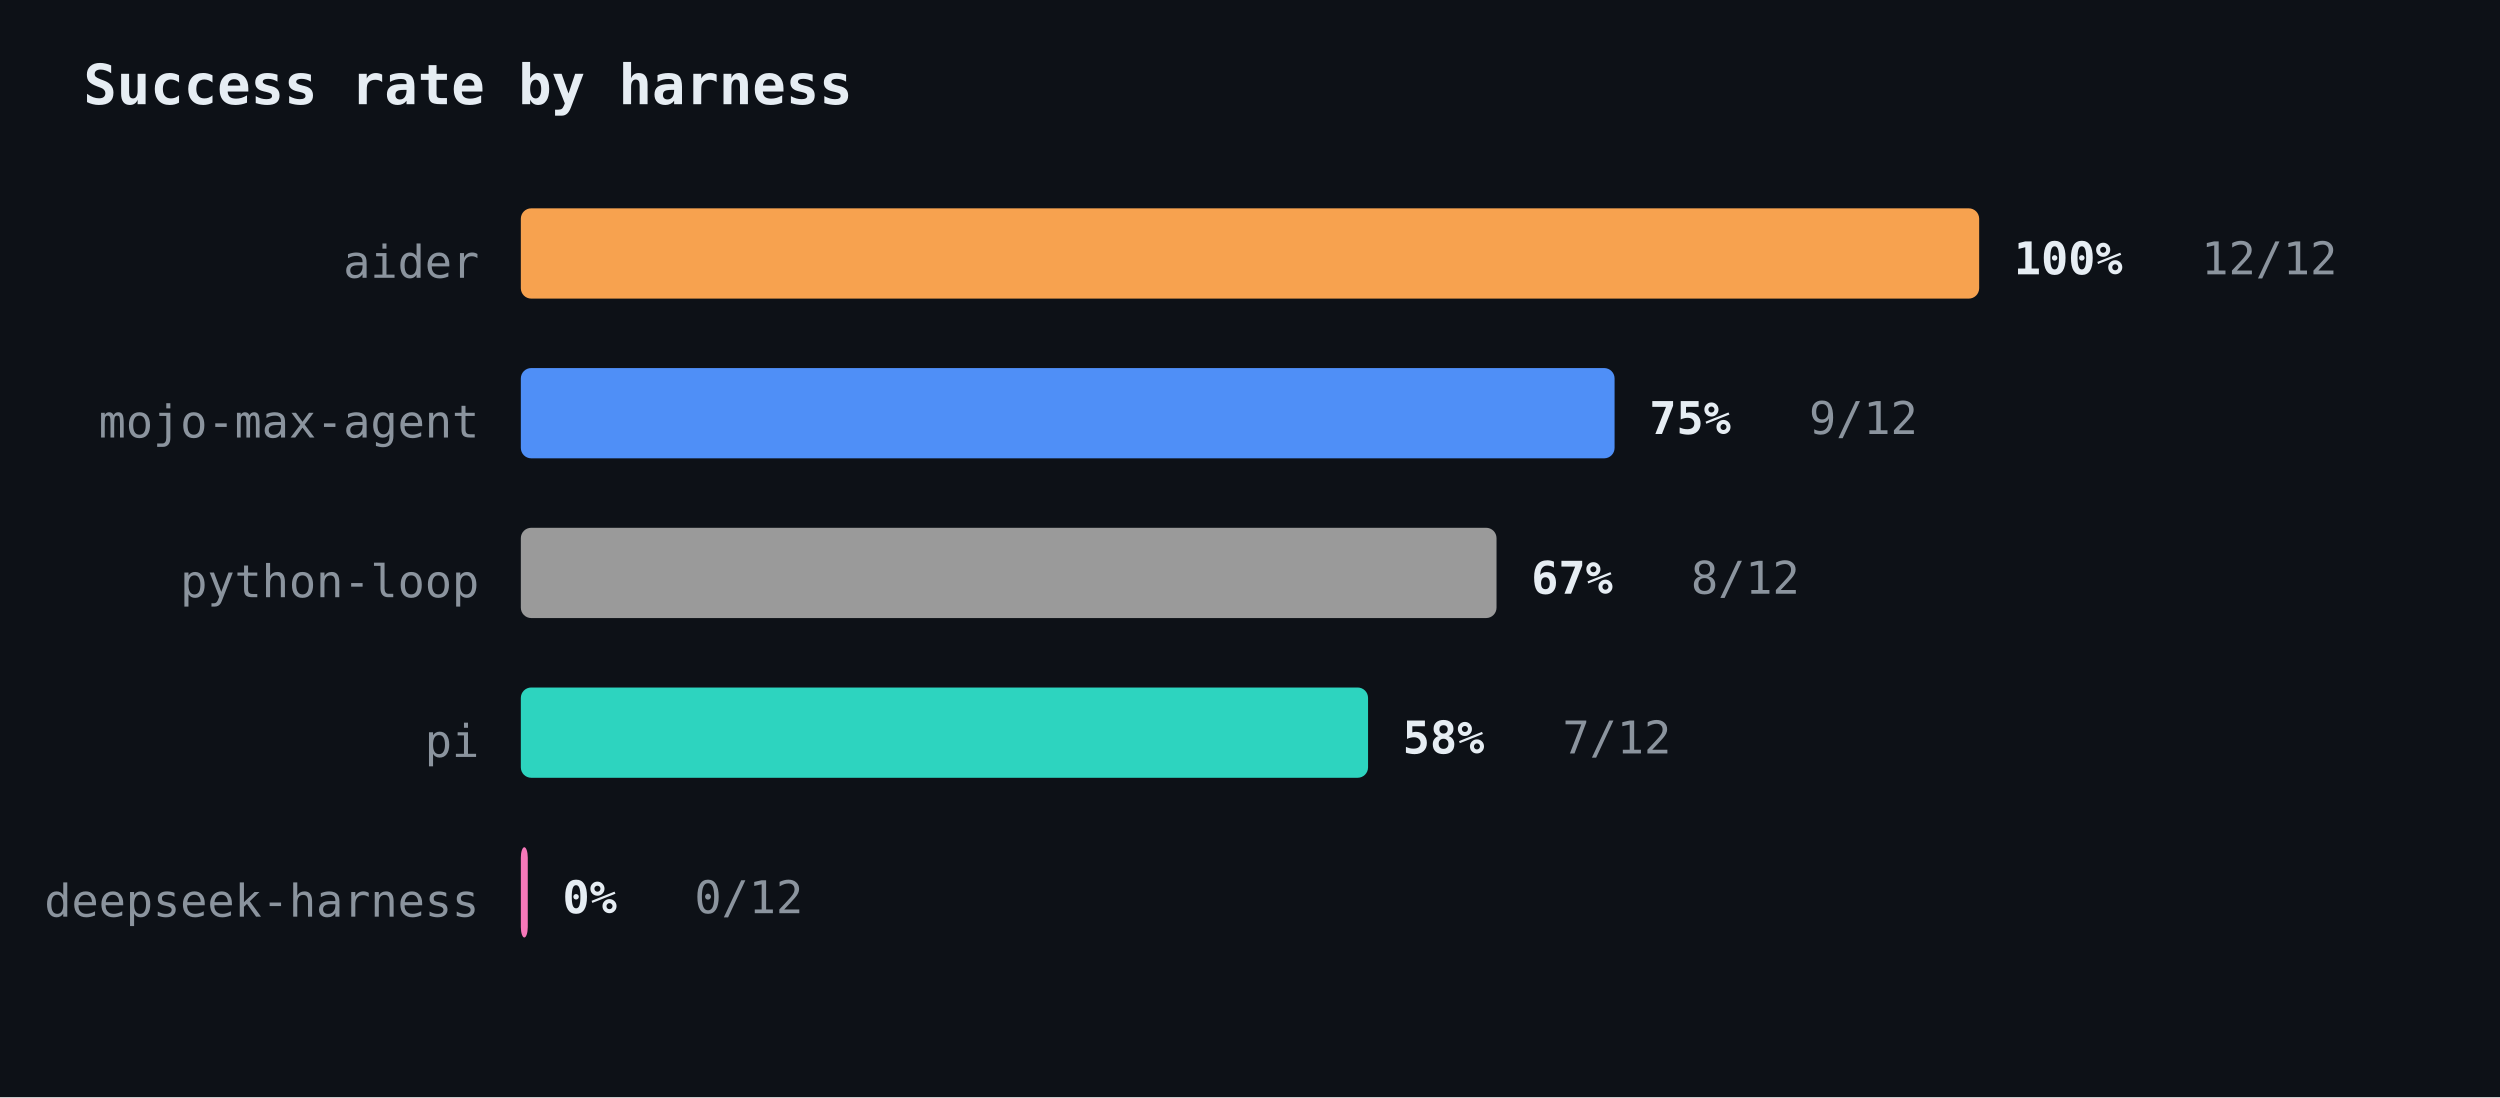
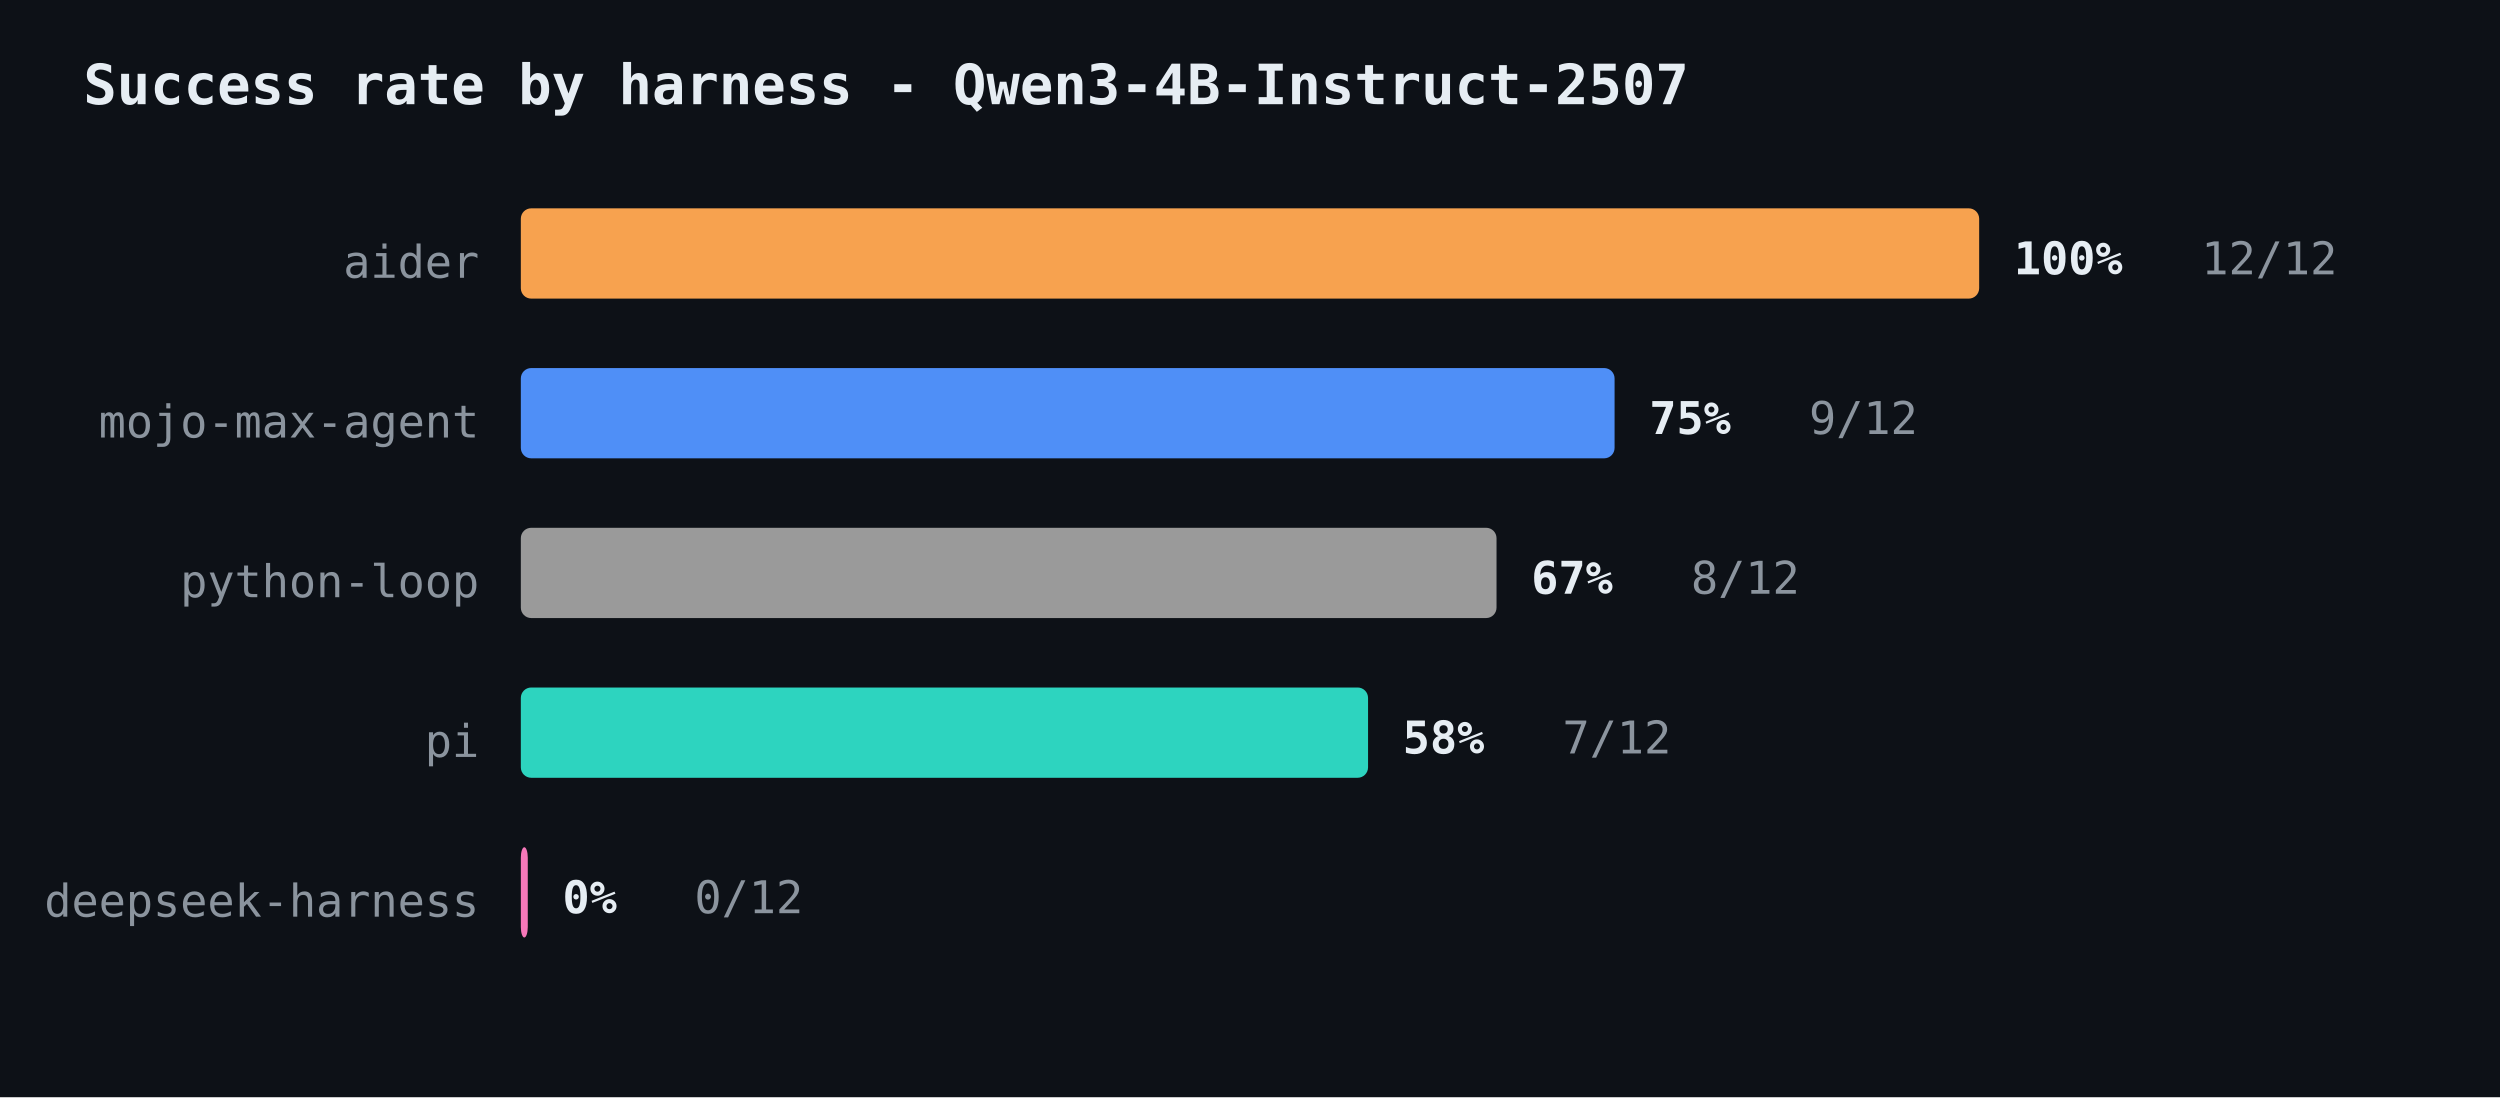
<svg xmlns="http://www.w3.org/2000/svg" width="720" height="316" font-family="ui-monospace,monospace" font-size="13">
  <rect width="720" height="316" fill="#0d1117" />
-   <text x="24" y="30" fill="#e6edf3" font-size="16" font-weight="bold">Success rate by harness</text>
+   <text x="24" y="30" fill="#e6edf3" font-size="16" font-weight="bold">Success rate by harness - Qwen3-4B-Instruct-2507</text>
  <text x="138" y="80" fill="#8b949e" text-anchor="end">aider</text>
  <rect x="150" y="60" width="420" height="26" rx="3" fill="#f7a24f" />
  <text x="580" y="79" fill="#e6edf3" font-weight="bold">100%</text>
  <text x="634" y="79" fill="#8b949e">12/12</text>
  <text x="138" y="126" fill="#8b949e" text-anchor="end">mojo-max-agent</text>
  <rect x="150" y="106" width="315" height="26" rx="3" fill="#4f8ff7" />
  <text x="475" y="125" fill="#e6edf3" font-weight="bold">75%</text>
  <text x="521" y="125" fill="#8b949e">9/12</text>
  <text x="138" y="172" fill="#8b949e" text-anchor="end">python-loop</text>
  <rect x="150" y="152" width="281" height="26" rx="3" fill="#9a9a9a" />
  <text x="441" y="171" fill="#e6edf3" font-weight="bold">67%</text>
  <text x="487" y="171" fill="#8b949e">8/12</text>
  <text x="138" y="218" fill="#8b949e" text-anchor="end">pi</text>
  <rect x="150" y="198" width="244" height="26" rx="3" fill="#2dd4bf" />
  <text x="404" y="217" fill="#e6edf3" font-weight="bold">58%</text>
  <text x="450" y="217" fill="#8b949e">7/12</text>
  <text x="138" y="264" fill="#8b949e" text-anchor="end">deepseek-harness</text>
  <rect x="150" y="244" width="2" height="26" rx="3" fill="#f778ba" />
  <text x="162" y="263" fill="#e6edf3" font-weight="bold">0%</text>
  <text x="200" y="263" fill="#8b949e">0/12</text>
</svg>
